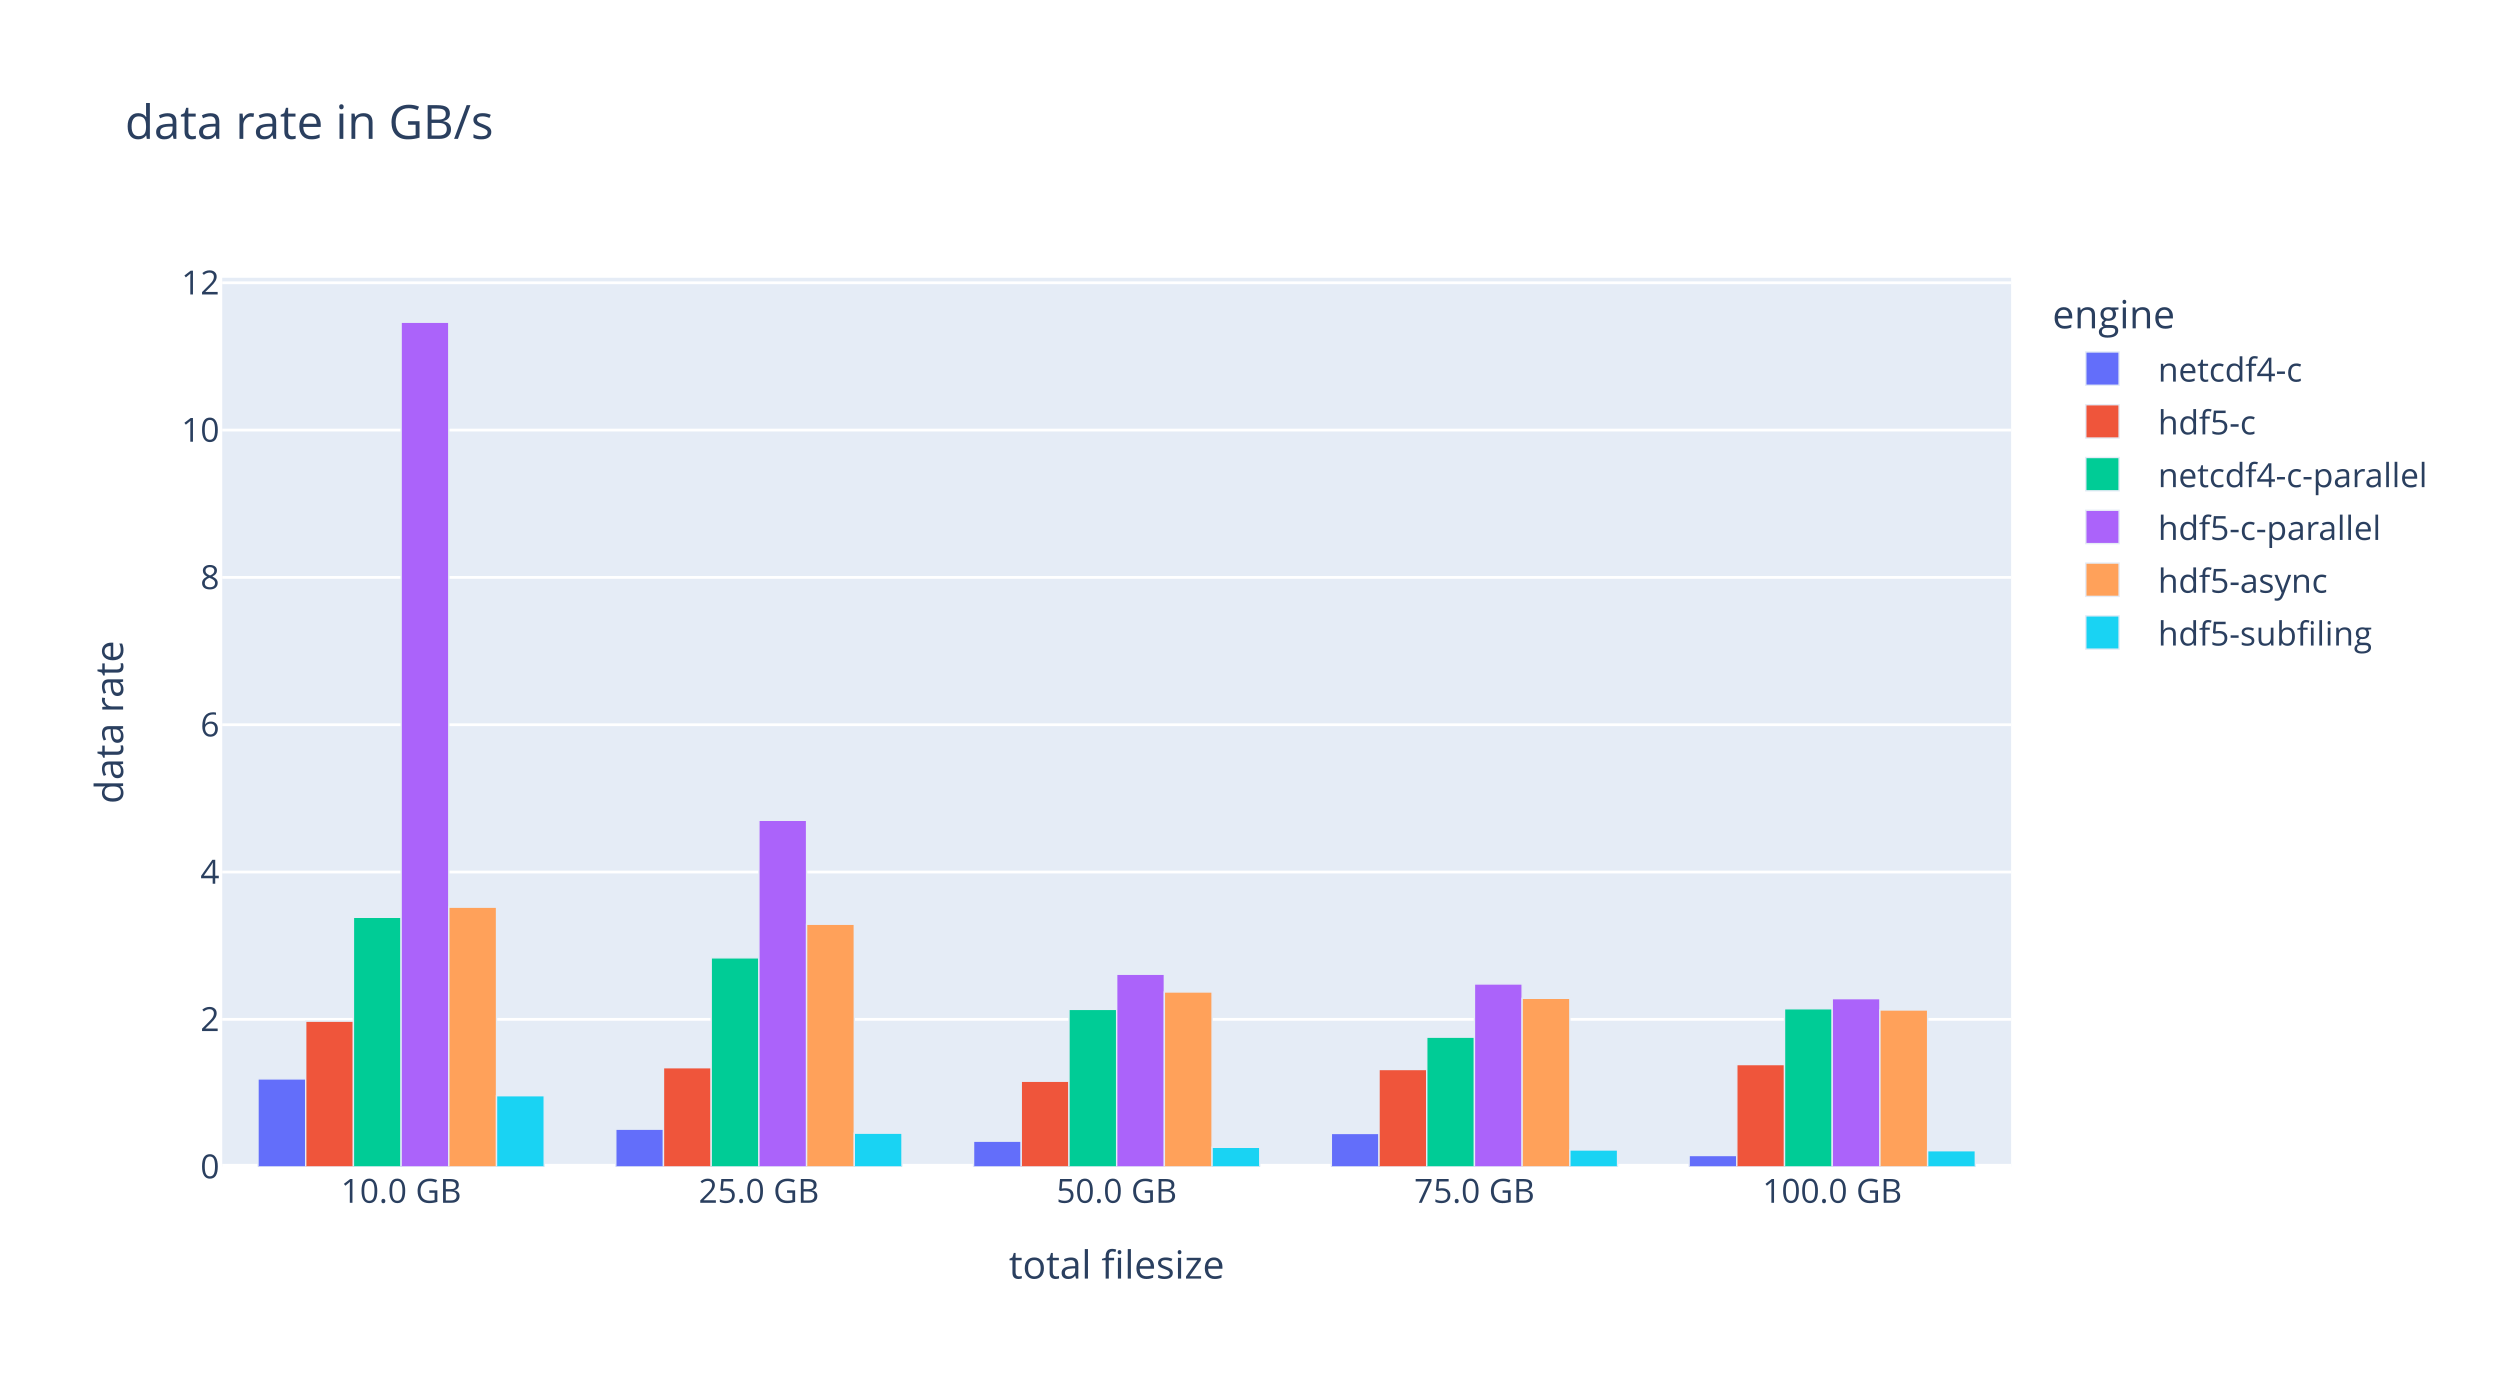
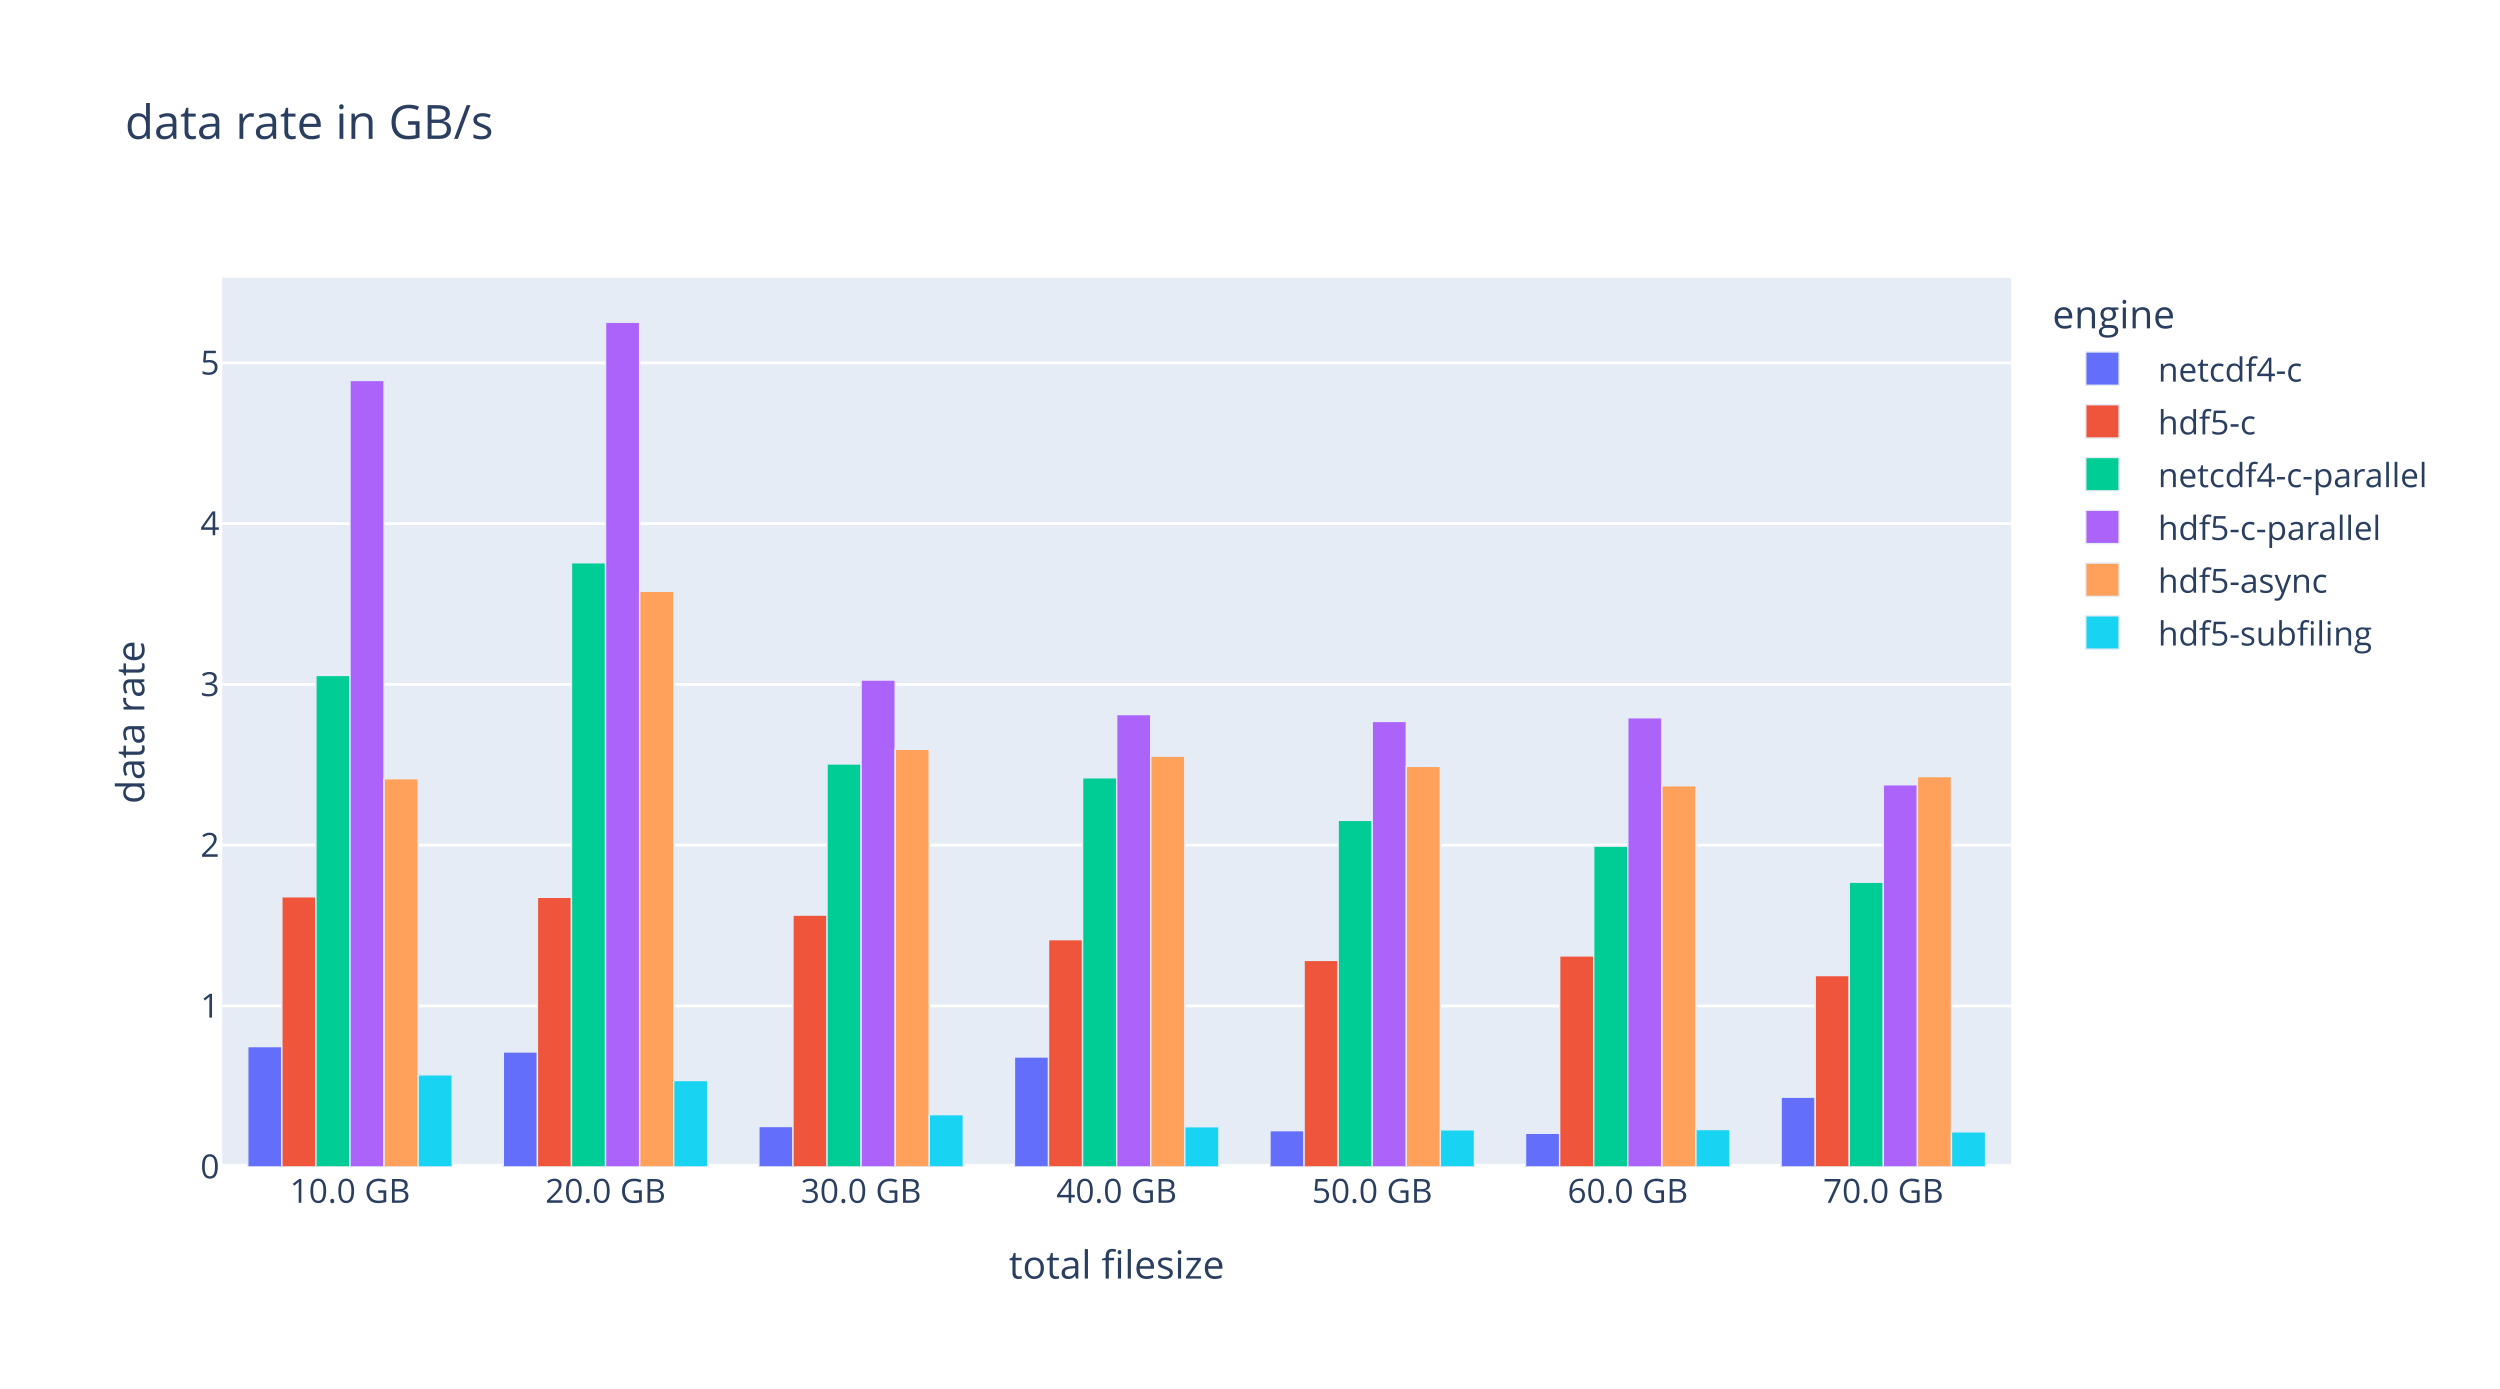
<svg xmlns="http://www.w3.org/2000/svg" class="main-svg" width="900" height="500" style="" viewBox="0 0 900 500">
  <rect x="0" y="0" width="900" height="500" style="fill: rgb(255, 255, 255); fill-opacity: 1;" />
-   <defs id="defs-8c7088">
+   <defs id="defs-6c90cf">
    <g class="clips">
-       <clipPath id="clip8c7088xyplot" class="plotclip">
+       <clipPath id="clip6c90cfxyplot" class="plotclip">
        <rect width="644" height="320" />
      </clipPath>
-       <clipPath class="axesclip" id="clip8c7088x">
+       <clipPath class="axesclip" id="clip6c90cfx">
        <rect x="80" y="0" width="644" height="500" />
      </clipPath>
-       <clipPath class="axesclip" id="clip8c7088y">
+       <clipPath class="axesclip" id="clip6c90cfy">
        <rect x="0" y="100" width="900" height="320" />
      </clipPath>
-       <clipPath class="axesclip" id="clip8c7088xy">
+       <clipPath class="axesclip" id="clip6c90cfxy">
        <rect x="80" y="100" width="644" height="320" />
      </clipPath>
    </g>
    <g class="gradients" />
    <g class="patterns" />
  </defs>
  <g class="bglayer">
    <rect class="bg" x="80" y="100" width="644" height="320" style="fill: rgb(229, 236, 246); fill-opacity: 1; stroke-width: 0;" />
  </g>
  <g class="layer-below">
    <g class="imagelayer" />
    <g class="shapelayer" />
  </g>
  <g class="cartesianlayer">
    <g class="subplot xy">
      <g class="layer-subplot">
        <g class="shapelayer" />
        <g class="imagelayer" />
      </g>
      <g class="minor-gridlayer">
        <g class="x" />
        <g class="y" />
      </g>
      <g class="gridlayer">
        <g class="x" />
        <g class="y">
-           <path class="ygrid crisp" transform="translate(0,366.97)" d="M80,0h644" style="stroke: rgb(255, 255, 255); stroke-opacity: 1; stroke-width: 1px;" />
-           <path class="ygrid crisp" transform="translate(0,313.93)" d="M80,0h644" style="stroke: rgb(255, 255, 255); stroke-opacity: 1; stroke-width: 1px;" />
-           <path class="ygrid crisp" transform="translate(0,260.9)" d="M80,0h644" style="stroke: rgb(255, 255, 255); stroke-opacity: 1; stroke-width: 1px;" />
-           <path class="ygrid crisp" transform="translate(0,207.87)" d="M80,0h644" style="stroke: rgb(255, 255, 255); stroke-opacity: 1; stroke-width: 1px;" />
-           <path class="ygrid crisp" transform="translate(0,154.83)" d="M80,0h644" style="stroke: rgb(255, 255, 255); stroke-opacity: 1; stroke-width: 1px;" />
-           <path class="ygrid crisp" transform="translate(0,101.8)" d="M80,0h644" style="stroke: rgb(255, 255, 255); stroke-opacity: 1; stroke-width: 1px;" />
+           <path class="ygrid crisp" transform="translate(0,362.13)" d="M80,0h644" style="stroke: rgb(255, 255, 255); stroke-opacity: 1; stroke-width: 1px;" />
+           <path class="ygrid crisp" transform="translate(0,304.25)" d="M80,0h644" style="stroke: rgb(255, 255, 255); stroke-opacity: 1; stroke-width: 1px;" />
+           <path class="ygrid crisp" transform="translate(0,246.38)" d="M80,0h644" style="stroke: rgb(255, 255, 255); stroke-opacity: 1; stroke-width: 1px;" />
+           <path class="ygrid crisp" transform="translate(0,188.5)" d="M80,0h644" style="stroke: rgb(255, 255, 255); stroke-opacity: 1; stroke-width: 1px;" />
+           <path class="ygrid crisp" transform="translate(0,130.63)" d="M80,0h644" style="stroke: rgb(255, 255, 255); stroke-opacity: 1; stroke-width: 1px;" />
        </g>
      </g>
      <g class="zerolinelayer">
        <path class="yzl zl crisp" transform="translate(0,420)" d="M80,0h644" style="stroke: rgb(255, 255, 255); stroke-opacity: 1; stroke-width: 2px;" />
      </g>
      <g class="layer-between">
        <g class="shapelayer" />
        <g class="imagelayer" />
      </g>
      <path class="xlines-below" />
      <path class="ylines-below" />
      <g class="overlines-below" />
      <g class="xaxislayer-below" />
      <g class="yaxislayer-below" />
      <g class="overaxes-below" />
      <g class="overplot">
-         <g class="xy" transform="translate(80,100)" clip-path="url(#clip8c7088xyplot)">
+         <g class="xy" transform="translate(80,100)" clip-path="url(#clip6c90cfxyplot)">
          <g class="barlayer mlayer">
            <g class="trace bars" style="opacity: 1;">
              <g class="points">
                <g class="point">
-                   <path d="M12.88,320V288.41H30.05V320Z" style="vector-effect: none; opacity: 1; stroke-width: 0.5px; fill: rgb(99, 110, 250); fill-opacity: 1; stroke: rgb(229, 236, 246); stroke-opacity: 1;" />
-                 </g>
-                 <g class="point">
-                   <path d="M141.68,320V306.5H158.85V320Z" style="vector-effect: none; opacity: 1; stroke-width: 0.5px; fill: rgb(99, 110, 250); fill-opacity: 1; stroke: rgb(229, 236, 246); stroke-opacity: 1;" />
-                 </g>
-                 <g class="point">
-                   <path d="M270.48,320V310.83H287.65V320Z" style="vector-effect: none; opacity: 1; stroke-width: 0.5px; fill: rgb(99, 110, 250); fill-opacity: 1; stroke: rgb(229, 236, 246); stroke-opacity: 1;" />
-                 </g>
-                 <g class="point">
-                   <path d="M399.28,320V308.03H416.45V320Z" style="vector-effect: none; opacity: 1; stroke-width: 0.5px; fill: rgb(99, 110, 250); fill-opacity: 1; stroke: rgb(229, 236, 246); stroke-opacity: 1;" />
-                 </g>
-                 <g class="point">
-                   <path d="M528.08,320V315.97H545.25V320Z" style="vector-effect: none; opacity: 1; stroke-width: 0.5px; fill: rgb(99, 110, 250); fill-opacity: 1; stroke: rgb(229, 236, 246); stroke-opacity: 1;" />
-                 </g>
-               </g>
-             </g>
-             <g class="trace bars" style="opacity: 1;">
-               <g class="points">
-                 <g class="point">
-                   <path d="M30.05,320V267.62H47.23V320Z" style="vector-effect: none; opacity: 1; stroke-width: 0.5px; fill: rgb(239, 85, 59); fill-opacity: 1; stroke: rgb(229, 236, 246); stroke-opacity: 1;" />
-                 </g>
-                 <g class="point">
-                   <path d="M158.85,320V284.38H176.03V320Z" style="vector-effect: none; opacity: 1; stroke-width: 0.5px; fill: rgb(239, 85, 59); fill-opacity: 1; stroke: rgb(229, 236, 246); stroke-opacity: 1;" />
-                 </g>
-                 <g class="point">
-                   <path d="M287.65,320V289.24H304.83V320Z" style="vector-effect: none; opacity: 1; stroke-width: 0.5px; fill: rgb(239, 85, 59); fill-opacity: 1; stroke: rgb(229, 236, 246); stroke-opacity: 1;" />
-                 </g>
-                 <g class="point">
-                   <path d="M416.45,320V285.01H433.63V320Z" style="vector-effect: none; opacity: 1; stroke-width: 0.5px; fill: rgb(239, 85, 59); fill-opacity: 1; stroke: rgb(229, 236, 246); stroke-opacity: 1;" />
-                 </g>
-                 <g class="point">
-                   <path d="M545.25,320V283.25H562.43V320Z" style="vector-effect: none; opacity: 1; stroke-width: 0.5px; fill: rgb(239, 85, 59); fill-opacity: 1; stroke: rgb(229, 236, 246); stroke-opacity: 1;" />
-                 </g>
-               </g>
-             </g>
-             <g class="trace bars" style="opacity: 1;">
-               <g class="points">
-                 <g class="point">
-                   <path d="M47.23,320V230.22H64.4V320Z" style="vector-effect: none; opacity: 1; stroke-width: 0.5px; fill: rgb(0, 204, 150); fill-opacity: 1; stroke: rgb(229, 236, 246); stroke-opacity: 1;" />
-                 </g>
-                 <g class="point">
-                   <path d="M176.03,320V244.81H193.2V320Z" style="vector-effect: none; opacity: 1; stroke-width: 0.5px; fill: rgb(0, 204, 150); fill-opacity: 1; stroke: rgb(229, 236, 246); stroke-opacity: 1;" />
-                 </g>
-                 <g class="point">
-                   <path d="M304.83,320V263.37H322V320Z" style="vector-effect: none; opacity: 1; stroke-width: 0.5px; fill: rgb(0, 204, 150); fill-opacity: 1; stroke: rgb(229, 236, 246); stroke-opacity: 1;" />
-                 </g>
-                 <g class="point">
-                   <path d="M433.63,320V273.37H450.8V320Z" style="vector-effect: none; opacity: 1; stroke-width: 0.5px; fill: rgb(0, 204, 150); fill-opacity: 1; stroke: rgb(229, 236, 246); stroke-opacity: 1;" />
-                 </g>
-                 <g class="point">
-                   <path d="M562.43,320V263.16H579.6V320Z" style="vector-effect: none; opacity: 1; stroke-width: 0.5px; fill: rgb(0, 204, 150); fill-opacity: 1; stroke: rgb(229, 236, 246); stroke-opacity: 1;" />
-                 </g>
-               </g>
-             </g>
-             <g class="trace bars" style="opacity: 1;">
-               <g class="points">
-                 <g class="point">
-                   <path d="M64.4,320V16H81.57V320Z" style="vector-effect: none; opacity: 1; stroke-width: 0.5px; fill: rgb(171, 99, 250); fill-opacity: 1; stroke: rgb(229, 236, 246); stroke-opacity: 1;" />
-                 </g>
-                 <g class="point">
-                   <path d="M193.2,320V195.3H210.37V320Z" style="vector-effect: none; opacity: 1; stroke-width: 0.5px; fill: rgb(171, 99, 250); fill-opacity: 1; stroke: rgb(229, 236, 246); stroke-opacity: 1;" />
-                 </g>
-                 <g class="point">
-                   <path d="M322,320V250.73H339.17V320Z" style="vector-effect: none; opacity: 1; stroke-width: 0.5px; fill: rgb(171, 99, 250); fill-opacity: 1; stroke: rgb(229, 236, 246); stroke-opacity: 1;" />
-                 </g>
-                 <g class="point">
-                   <path d="M450.8,320V254.22H467.97V320Z" style="vector-effect: none; opacity: 1; stroke-width: 0.5px; fill: rgb(171, 99, 250); fill-opacity: 1; stroke: rgb(229, 236, 246); stroke-opacity: 1;" />
-                 </g>
-                 <g class="point">
-                   <path d="M579.6,320V259.5H596.77V320Z" style="vector-effect: none; opacity: 1; stroke-width: 0.5px; fill: rgb(171, 99, 250); fill-opacity: 1; stroke: rgb(229, 236, 246); stroke-opacity: 1;" />
-                 </g>
-               </g>
-             </g>
-             <g class="trace bars" style="opacity: 1;">
-               <g class="points">
-                 <g class="point">
-                   <path d="M81.57,320V226.57H98.75V320Z" style="vector-effect: none; opacity: 1; stroke-width: 0.5px; fill: rgb(255, 161, 90); fill-opacity: 1; stroke: rgb(229, 236, 246); stroke-opacity: 1;" />
-                 </g>
-                 <g class="point">
-                   <path d="M210.37,320V232.72H227.55V320Z" style="vector-effect: none; opacity: 1; stroke-width: 0.5px; fill: rgb(255, 161, 90); fill-opacity: 1; stroke: rgb(229, 236, 246); stroke-opacity: 1;" />
-                 </g>
-                 <g class="point">
-                   <path d="M339.17,320V257.1H356.35V320Z" style="vector-effect: none; opacity: 1; stroke-width: 0.5px; fill: rgb(255, 161, 90); fill-opacity: 1; stroke: rgb(229, 236, 246); stroke-opacity: 1;" />
-                 </g>
-                 <g class="point">
-                   <path d="M467.97,320V259.4H485.15V320Z" style="vector-effect: none; opacity: 1; stroke-width: 0.5px; fill: rgb(255, 161, 90); fill-opacity: 1; stroke: rgb(229, 236, 246); stroke-opacity: 1;" />
-                 </g>
-                 <g class="point">
-                   <path d="M596.77,320V263.59H613.95V320Z" style="vector-effect: none; opacity: 1; stroke-width: 0.5px; fill: rgb(255, 161, 90); fill-opacity: 1; stroke: rgb(229, 236, 246); stroke-opacity: 1;" />
-                 </g>
-               </g>
-             </g>
-             <g class="trace bars" style="opacity: 1;">
-               <g class="points">
-                 <g class="point">
-                   <path d="M98.75,320V294.45H115.92V320Z" style="vector-effect: none; opacity: 1; stroke-width: 0.5px; fill: rgb(25, 211, 243); fill-opacity: 1; stroke: rgb(229, 236, 246); stroke-opacity: 1;" />
-                 </g>
-                 <g class="point">
-                   <path d="M227.55,320V307.95H244.72V320Z" style="vector-effect: none; opacity: 1; stroke-width: 0.5px; fill: rgb(25, 211, 243); fill-opacity: 1; stroke: rgb(229, 236, 246); stroke-opacity: 1;" />
-                 </g>
-                 <g class="point">
-                   <path d="M356.35,320V313.03H373.52V320Z" style="vector-effect: none; opacity: 1; stroke-width: 0.5px; fill: rgb(25, 211, 243); fill-opacity: 1; stroke: rgb(229, 236, 246); stroke-opacity: 1;" />
-                 </g>
-                 <g class="point">
-                   <path d="M485.15,320V313.99H502.32V320Z" style="vector-effect: none; opacity: 1; stroke-width: 0.5px; fill: rgb(25, 211, 243); fill-opacity: 1; stroke: rgb(229, 236, 246); stroke-opacity: 1;" />
-                 </g>
-                 <g class="point">
-                   <path d="M613.95,320V314.26H631.12V320Z" style="vector-effect: none; opacity: 1; stroke-width: 0.5px; fill: rgb(25, 211, 243); fill-opacity: 1; stroke: rgb(229, 236, 246); stroke-opacity: 1;" />
+                   <path d="M9.2,320V276.77H21.47V320Z" style="vector-effect: none; opacity: 1; stroke-width: 0.5px; fill: rgb(99, 110, 250); fill-opacity: 1; stroke: rgb(229, 236, 246); stroke-opacity: 1;" />
+                 </g>
+                 <g class="point">
+                   <path d="M101.2,320V278.71H113.47V320Z" style="vector-effect: none; opacity: 1; stroke-width: 0.5px; fill: rgb(99, 110, 250); fill-opacity: 1; stroke: rgb(229, 236, 246); stroke-opacity: 1;" />
+                 </g>
+                 <g class="point">
+                   <path d="M193.2,320V305.55H205.47V320Z" style="vector-effect: none; opacity: 1; stroke-width: 0.5px; fill: rgb(99, 110, 250); fill-opacity: 1; stroke: rgb(229, 236, 246); stroke-opacity: 1;" />
+                 </g>
+                 <g class="point">
+                   <path d="M285.2,320V280.52H297.47V320Z" style="vector-effect: none; opacity: 1; stroke-width: 0.5px; fill: rgb(99, 110, 250); fill-opacity: 1; stroke: rgb(229, 236, 246); stroke-opacity: 1;" />
+                 </g>
+                 <g class="point">
+                   <path d="M377.2,320V307.03H389.47V320Z" style="vector-effect: none; opacity: 1; stroke-width: 0.5px; fill: rgb(99, 110, 250); fill-opacity: 1; stroke: rgb(229, 236, 246); stroke-opacity: 1;" />
+                 </g>
+                 <g class="point">
+                   <path d="M469.2,320V308H481.47V320Z" style="vector-effect: none; opacity: 1; stroke-width: 0.5px; fill: rgb(99, 110, 250); fill-opacity: 1; stroke: rgb(229, 236, 246); stroke-opacity: 1;" />
+                 </g>
+                 <g class="point">
+                   <path d="M561.2,320V294.99H573.47V320Z" style="vector-effect: none; opacity: 1; stroke-width: 0.5px; fill: rgb(99, 110, 250); fill-opacity: 1; stroke: rgb(229, 236, 246); stroke-opacity: 1;" />
+                 </g>
+               </g>
+             </g>
+             <g class="trace bars" style="opacity: 1;">
+               <g class="points">
+                 <g class="point">
+                   <path d="M21.47,320V222.83H33.73V320Z" style="vector-effect: none; opacity: 1; stroke-width: 0.5px; fill: rgb(239, 85, 59); fill-opacity: 1; stroke: rgb(229, 236, 246); stroke-opacity: 1;" />
+                 </g>
+                 <g class="point">
+                   <path d="M113.47,320V223.04H125.73V320Z" style="vector-effect: none; opacity: 1; stroke-width: 0.5px; fill: rgb(239, 85, 59); fill-opacity: 1; stroke: rgb(229, 236, 246); stroke-opacity: 1;" />
+                 </g>
+                 <g class="point">
+                   <path d="M205.47,320V229.44H217.73V320Z" style="vector-effect: none; opacity: 1; stroke-width: 0.5px; fill: rgb(239, 85, 59); fill-opacity: 1; stroke: rgb(229, 236, 246); stroke-opacity: 1;" />
+                 </g>
+                 <g class="point">
+                   <path d="M297.47,320V238.26H309.73V320Z" style="vector-effect: none; opacity: 1; stroke-width: 0.5px; fill: rgb(239, 85, 59); fill-opacity: 1; stroke: rgb(229, 236, 246); stroke-opacity: 1;" />
+                 </g>
+                 <g class="point">
+                   <path d="M389.47,320V245.73H401.73V320Z" style="vector-effect: none; opacity: 1; stroke-width: 0.5px; fill: rgb(239, 85, 59); fill-opacity: 1; stroke: rgb(229, 236, 246); stroke-opacity: 1;" />
+                 </g>
+                 <g class="point">
+                   <path d="M481.47,320V244.12H493.73V320Z" style="vector-effect: none; opacity: 1; stroke-width: 0.5px; fill: rgb(239, 85, 59); fill-opacity: 1; stroke: rgb(229, 236, 246); stroke-opacity: 1;" />
+                 </g>
+                 <g class="point">
+                   <path d="M573.47,320V251.2H585.73V320Z" style="vector-effect: none; opacity: 1; stroke-width: 0.5px; fill: rgb(239, 85, 59); fill-opacity: 1; stroke: rgb(229, 236, 246); stroke-opacity: 1;" />
+                 </g>
+               </g>
+             </g>
+             <g class="trace bars" style="opacity: 1;">
+               <g class="points">
+                 <g class="point">
+                   <path d="M33.73,320V143.15H46V320Z" style="vector-effect: none; opacity: 1; stroke-width: 0.5px; fill: rgb(0, 204, 150); fill-opacity: 1; stroke: rgb(229, 236, 246); stroke-opacity: 1;" />
+                 </g>
+                 <g class="point">
+                   <path d="M125.73,320V102.6H138V320Z" style="vector-effect: none; opacity: 1; stroke-width: 0.5px; fill: rgb(0, 204, 150); fill-opacity: 1; stroke: rgb(229, 236, 246); stroke-opacity: 1;" />
+                 </g>
+                 <g class="point">
+                   <path d="M217.73,320V175.04H230V320Z" style="vector-effect: none; opacity: 1; stroke-width: 0.5px; fill: rgb(0, 204, 150); fill-opacity: 1; stroke: rgb(229, 236, 246); stroke-opacity: 1;" />
+                 </g>
+                 <g class="point">
+                   <path d="M309.73,320V180H322V320Z" style="vector-effect: none; opacity: 1; stroke-width: 0.5px; fill: rgb(0, 204, 150); fill-opacity: 1; stroke: rgb(229, 236, 246); stroke-opacity: 1;" />
+                 </g>
+                 <g class="point">
+                   <path d="M401.73,320V195.34H414V320Z" style="vector-effect: none; opacity: 1; stroke-width: 0.5px; fill: rgb(0, 204, 150); fill-opacity: 1; stroke: rgb(229, 236, 246); stroke-opacity: 1;" />
+                 </g>
+                 <g class="point">
+                   <path d="M493.73,320V204.62H506V320Z" style="vector-effect: none; opacity: 1; stroke-width: 0.5px; fill: rgb(0, 204, 150); fill-opacity: 1; stroke: rgb(229, 236, 246); stroke-opacity: 1;" />
+                 </g>
+                 <g class="point">
+                   <path d="M585.73,320V217.61H598V320Z" style="vector-effect: none; opacity: 1; stroke-width: 0.5px; fill: rgb(0, 204, 150); fill-opacity: 1; stroke: rgb(229, 236, 246); stroke-opacity: 1;" />
+                 </g>
+               </g>
+             </g>
+             <g class="trace bars" style="opacity: 1;">
+               <g class="points">
+                 <g class="point">
+                   <path d="M46,320V36.95H58.27V320Z" style="vector-effect: none; opacity: 1; stroke-width: 0.5px; fill: rgb(171, 99, 250); fill-opacity: 1; stroke: rgb(229, 236, 246); stroke-opacity: 1;" />
+                 </g>
+                 <g class="point">
+                   <path d="M138,320V16H150.27V320Z" style="vector-effect: none; opacity: 1; stroke-width: 0.5px; fill: rgb(171, 99, 250); fill-opacity: 1; stroke: rgb(229, 236, 246); stroke-opacity: 1;" />
+                 </g>
+                 <g class="point">
+                   <path d="M230,320V144.82H242.27V320Z" style="vector-effect: none; opacity: 1; stroke-width: 0.5px; fill: rgb(171, 99, 250); fill-opacity: 1; stroke: rgb(229, 236, 246); stroke-opacity: 1;" />
+                 </g>
+                 <g class="point">
+                   <path d="M322,320V157.24H334.27V320Z" style="vector-effect: none; opacity: 1; stroke-width: 0.5px; fill: rgb(171, 99, 250); fill-opacity: 1; stroke: rgb(229, 236, 246); stroke-opacity: 1;" />
+                 </g>
+                 <g class="point">
+                   <path d="M414,320V159.71H426.27V320Z" style="vector-effect: none; opacity: 1; stroke-width: 0.5px; fill: rgb(171, 99, 250); fill-opacity: 1; stroke: rgb(229, 236, 246); stroke-opacity: 1;" />
+                 </g>
+                 <g class="point">
+                   <path d="M506,320V158.4H518.27V320Z" style="vector-effect: none; opacity: 1; stroke-width: 0.5px; fill: rgb(171, 99, 250); fill-opacity: 1; stroke: rgb(229, 236, 246); stroke-opacity: 1;" />
+                 </g>
+                 <g class="point">
+                   <path d="M598,320V182.52H610.27V320Z" style="vector-effect: none; opacity: 1; stroke-width: 0.5px; fill: rgb(171, 99, 250); fill-opacity: 1; stroke: rgb(229, 236, 246); stroke-opacity: 1;" />
+                 </g>
+               </g>
+             </g>
+             <g class="trace bars" style="opacity: 1;">
+               <g class="points">
+                 <g class="point">
+                   <path d="M58.27,320V180.34H70.53V320Z" style="vector-effect: none; opacity: 1; stroke-width: 0.5px; fill: rgb(255, 161, 90); fill-opacity: 1; stroke: rgb(229, 236, 246); stroke-opacity: 1;" />
+                 </g>
+                 <g class="point">
+                   <path d="M150.27,320V112.86H162.53V320Z" style="vector-effect: none; opacity: 1; stroke-width: 0.5px; fill: rgb(255, 161, 90); fill-opacity: 1; stroke: rgb(229, 236, 246); stroke-opacity: 1;" />
+                 </g>
+                 <g class="point">
+                   <path d="M242.27,320V169.76H254.53V320Z" style="vector-effect: none; opacity: 1; stroke-width: 0.5px; fill: rgb(255, 161, 90); fill-opacity: 1; stroke: rgb(229, 236, 246); stroke-opacity: 1;" />
+                 </g>
+                 <g class="point">
+                   <path d="M334.27,320V172.23H346.53V320Z" style="vector-effect: none; opacity: 1; stroke-width: 0.5px; fill: rgb(255, 161, 90); fill-opacity: 1; stroke: rgb(229, 236, 246); stroke-opacity: 1;" />
+                 </g>
+                 <g class="point">
+                   <path d="M426.27,320V175.89H438.53V320Z" style="vector-effect: none; opacity: 1; stroke-width: 0.5px; fill: rgb(255, 161, 90); fill-opacity: 1; stroke: rgb(229, 236, 246); stroke-opacity: 1;" />
+                 </g>
+                 <g class="point">
+                   <path d="M518.27,320V182.88H530.53V320Z" style="vector-effect: none; opacity: 1; stroke-width: 0.5px; fill: rgb(255, 161, 90); fill-opacity: 1; stroke: rgb(229, 236, 246); stroke-opacity: 1;" />
+                 </g>
+                 <g class="point">
+                   <path d="M610.27,320V179.56H622.53V320Z" style="vector-effect: none; opacity: 1; stroke-width: 0.5px; fill: rgb(255, 161, 90); fill-opacity: 1; stroke: rgb(229, 236, 246); stroke-opacity: 1;" />
+                 </g>
+               </g>
+             </g>
+             <g class="trace bars" style="opacity: 1;">
+               <g class="points">
+                 <g class="point">
+                   <path d="M70.53,320V286.94H82.8V320Z" style="vector-effect: none; opacity: 1; stroke-width: 0.5px; fill: rgb(25, 211, 243); fill-opacity: 1; stroke: rgb(229, 236, 246); stroke-opacity: 1;" />
+                 </g>
+                 <g class="point">
+                   <path d="M162.53,320V288.99H174.8V320Z" style="vector-effect: none; opacity: 1; stroke-width: 0.5px; fill: rgb(25, 211, 243); fill-opacity: 1; stroke: rgb(229, 236, 246); stroke-opacity: 1;" />
+                 </g>
+                 <g class="point">
+                   <path d="M254.53,320V301.26H266.8V320Z" style="vector-effect: none; opacity: 1; stroke-width: 0.5px; fill: rgb(25, 211, 243); fill-opacity: 1; stroke: rgb(229, 236, 246); stroke-opacity: 1;" />
+                 </g>
+                 <g class="point">
+                   <path d="M346.53,320V305.62H358.8V320Z" style="vector-effect: none; opacity: 1; stroke-width: 0.5px; fill: rgb(25, 211, 243); fill-opacity: 1; stroke: rgb(229, 236, 246); stroke-opacity: 1;" />
+                 </g>
+                 <g class="point">
+                   <path d="M438.53,320V306.75H450.8V320Z" style="vector-effect: none; opacity: 1; stroke-width: 0.5px; fill: rgb(25, 211, 243); fill-opacity: 1; stroke: rgb(229, 236, 246); stroke-opacity: 1;" />
+                 </g>
+                 <g class="point">
+                   <path d="M530.53,320V306.62H542.8V320Z" style="vector-effect: none; opacity: 1; stroke-width: 0.5px; fill: rgb(25, 211, 243); fill-opacity: 1; stroke: rgb(229, 236, 246); stroke-opacity: 1;" />
+                 </g>
+                 <g class="point">
+                   <path d="M622.53,320V307.47H634.8V320Z" style="vector-effect: none; opacity: 1; stroke-width: 0.5px; fill: rgb(25, 211, 243); fill-opacity: 1; stroke: rgb(229, 236, 246); stroke-opacity: 1;" />
                </g>
              </g>
            </g>
          </g>
        </g>
      </g>
      <path class="xlines-above crisp" d="M0,0" style="fill: none;" />
      <path class="ylines-above crisp" d="M0,0" style="fill: none;" />
      <g class="overlines-above" />
      <g class="xaxislayer-above">
        <g class="xtick">
-           <text text-anchor="middle" x="0" y="433" transform="translate(144.4,0)" style="font-family: 'Open Sans', verdana, arial, sans-serif; font-size: 12px; fill: rgb(42, 63, 95); fill-opacity: 1; white-space: pre; opacity: 1;">10.0 GB</text>
-         </g>
-         <g class="xtick">
-           <text text-anchor="middle" x="0" y="433" transform="translate(273.2,0)" style="font-family: 'Open Sans', verdana, arial, sans-serif; font-size: 12px; fill: rgb(42, 63, 95); fill-opacity: 1; white-space: pre; opacity: 1;">25.0 GB</text>
-         </g>
-         <g class="xtick">
-           <text text-anchor="middle" x="0" y="433" transform="translate(402,0)" style="font-family: 'Open Sans', verdana, arial, sans-serif; font-size: 12px; fill: rgb(42, 63, 95); fill-opacity: 1; white-space: pre; opacity: 1;">50.0 GB</text>
-         </g>
-         <g class="xtick">
-           <text text-anchor="middle" x="0" y="433" transform="translate(530.8,0)" style="font-family: 'Open Sans', verdana, arial, sans-serif; font-size: 12px; fill: rgb(42, 63, 95); fill-opacity: 1; white-space: pre; opacity: 1;">75.0 GB</text>
-         </g>
-         <g class="xtick">
-           <text text-anchor="middle" x="0" y="433" transform="translate(659.6,0)" style="font-family: 'Open Sans', verdana, arial, sans-serif; font-size: 12px; fill: rgb(42, 63, 95); fill-opacity: 1; white-space: pre; opacity: 1;">100.0 GB</text>
+           <text text-anchor="middle" x="0" y="433" transform="translate(126,0)" style="font-family: 'Open Sans', verdana, arial, sans-serif; font-size: 12px; fill: rgb(42, 63, 95); fill-opacity: 1; white-space: pre; opacity: 1;">10.0 GB</text>
+         </g>
+         <g class="xtick">
+           <text text-anchor="middle" x="0" y="433" transform="translate(218,0)" style="font-family: 'Open Sans', verdana, arial, sans-serif; font-size: 12px; fill: rgb(42, 63, 95); fill-opacity: 1; white-space: pre; opacity: 1;">20.0 GB</text>
+         </g>
+         <g class="xtick">
+           <text text-anchor="middle" x="0" y="433" transform="translate(310,0)" style="font-family: 'Open Sans', verdana, arial, sans-serif; font-size: 12px; fill: rgb(42, 63, 95); fill-opacity: 1; white-space: pre; opacity: 1;">30.0 GB</text>
+         </g>
+         <g class="xtick">
+           <text text-anchor="middle" x="0" y="433" transform="translate(402,0)" style="font-family: 'Open Sans', verdana, arial, sans-serif; font-size: 12px; fill: rgb(42, 63, 95); fill-opacity: 1; white-space: pre; opacity: 1;">40.0 GB</text>
+         </g>
+         <g class="xtick">
+           <text text-anchor="middle" x="0" y="433" transform="translate(494,0)" style="font-family: 'Open Sans', verdana, arial, sans-serif; font-size: 12px; fill: rgb(42, 63, 95); fill-opacity: 1; white-space: pre; opacity: 1;">50.0 GB</text>
+         </g>
+         <g class="xtick">
+           <text text-anchor="middle" x="0" y="433" transform="translate(586,0)" style="font-family: 'Open Sans', verdana, arial, sans-serif; font-size: 12px; fill: rgb(42, 63, 95); fill-opacity: 1; white-space: pre; opacity: 1;">60.0 GB</text>
+         </g>
+         <g class="xtick">
+           <text text-anchor="middle" x="0" y="433" transform="translate(678,0)" style="font-family: 'Open Sans', verdana, arial, sans-serif; font-size: 12px; fill: rgb(42, 63, 95); fill-opacity: 1; white-space: pre; opacity: 1;">70.0 GB</text>
        </g>
      </g>
      <g class="yaxislayer-above">
        <g class="ytick">
          <text text-anchor="end" x="79" y="4.2" transform="translate(0,420)" style="font-family: 'Open Sans', verdana, arial, sans-serif; font-size: 12px; fill: rgb(42, 63, 95); fill-opacity: 1; white-space: pre; opacity: 1;">0</text>
        </g>
        <g class="ytick">
-           <text text-anchor="end" x="79" y="4.2" style="font-family: 'Open Sans', verdana, arial, sans-serif; font-size: 12px; fill: rgb(42, 63, 95); fill-opacity: 1; white-space: pre; opacity: 1;" transform="translate(0,366.97)">2</text>
-         </g>
-         <g class="ytick">
-           <text text-anchor="end" x="79" y="4.2" style="font-family: 'Open Sans', verdana, arial, sans-serif; font-size: 12px; fill: rgb(42, 63, 95); fill-opacity: 1; white-space: pre; opacity: 1;" transform="translate(0,313.93)">4</text>
-         </g>
-         <g class="ytick">
-           <text text-anchor="end" x="79" y="4.2" style="font-family: 'Open Sans', verdana, arial, sans-serif; font-size: 12px; fill: rgb(42, 63, 95); fill-opacity: 1; white-space: pre; opacity: 1;" transform="translate(0,260.9)">6</text>
-         </g>
-         <g class="ytick">
-           <text text-anchor="end" x="79" y="4.2" style="font-family: 'Open Sans', verdana, arial, sans-serif; font-size: 12px; fill: rgb(42, 63, 95); fill-opacity: 1; white-space: pre; opacity: 1;" transform="translate(0,207.87)">8</text>
-         </g>
-         <g class="ytick">
-           <text text-anchor="end" x="79" y="4.2" style="font-family: 'Open Sans', verdana, arial, sans-serif; font-size: 12px; fill: rgb(42, 63, 95); fill-opacity: 1; white-space: pre; opacity: 1;" transform="translate(0,154.83)">10</text>
-         </g>
-         <g class="ytick">
-           <text text-anchor="end" x="79" y="4.2" style="font-family: 'Open Sans', verdana, arial, sans-serif; font-size: 12px; fill: rgb(42, 63, 95); fill-opacity: 1; white-space: pre; opacity: 1;" transform="translate(0,101.8)">12</text>
+           <text text-anchor="end" x="79" y="4.2" style="font-family: 'Open Sans', verdana, arial, sans-serif; font-size: 12px; fill: rgb(42, 63, 95); fill-opacity: 1; white-space: pre; opacity: 1;" transform="translate(0,362.13)">1</text>
+         </g>
+         <g class="ytick">
+           <text text-anchor="end" x="79" y="4.2" style="font-family: 'Open Sans', verdana, arial, sans-serif; font-size: 12px; fill: rgb(42, 63, 95); fill-opacity: 1; white-space: pre; opacity: 1;" transform="translate(0,304.25)">2</text>
+         </g>
+         <g class="ytick">
+           <text text-anchor="end" x="79" y="4.2" style="font-family: 'Open Sans', verdana, arial, sans-serif; font-size: 12px; fill: rgb(42, 63, 95); fill-opacity: 1; white-space: pre; opacity: 1;" transform="translate(0,246.38)">3</text>
+         </g>
+         <g class="ytick">
+           <text text-anchor="end" x="79" y="4.2" style="font-family: 'Open Sans', verdana, arial, sans-serif; font-size: 12px; fill: rgb(42, 63, 95); fill-opacity: 1; white-space: pre; opacity: 1;" transform="translate(0,188.5)">4</text>
+         </g>
+         <g class="ytick">
+           <text text-anchor="end" x="79" y="4.2" style="font-family: 'Open Sans', verdana, arial, sans-serif; font-size: 12px; fill: rgb(42, 63, 95); fill-opacity: 1; white-space: pre; opacity: 1;" transform="translate(0,130.63)">5</text>
        </g>
      </g>
      <g class="overaxes-above" />
    </g>
  </g>
  <g class="polarlayer" />
  <g class="smithlayer" />
  <g class="ternarylayer" />
  <g class="geolayer" />
  <g class="funnelarealayer" />
  <g class="pielayer" />
  <g class="iciclelayer" />
  <g class="treemaplayer" />
  <g class="sunburstlayer" />
  <g class="glimages" />
-   <defs id="topdefs-8c7088">
+   <defs id="topdefs-6c90cf">
    <g class="clips" />
-     <clipPath id="legend8c7088">
+     <clipPath id="legend6c90cf">
      <rect width="151" height="143" x="0" y="0" />
    </clipPath>
  </defs>
  <g class="layer-above">
    <g class="imagelayer" />
    <g class="shapelayer" />
  </g>
  <g class="infolayer">
    <g class="legend" pointer-events="all" transform="translate(736.88,100)">
      <rect class="bg" shape-rendering="crispEdges" width="151" height="143" x="0" y="0" style="stroke: rgb(68, 68, 68); stroke-opacity: 1; fill: rgb(255, 255, 255); fill-opacity: 1; stroke-width: 0px;" />
-       <g class="scrollbox" transform="" clip-path="url(#legend8c7088)">
+       <g class="scrollbox" transform="" clip-path="url(#legend6c90cf)">
        <text class="legendtitletext" text-anchor="start" x="2" y="18.2" style="font-family: 'Open Sans', verdana, arial, sans-serif; font-size: 14px; fill: rgb(42, 63, 95); fill-opacity: 1; white-space: pre;">engine</text>
        <g class="groups" transform="">
          <g class="traces" transform="translate(0,32.7)" style="opacity: 1;">
            <text class="legendtext" text-anchor="start" x="40" y="4.68" style="font-family: 'Open Sans', verdana, arial, sans-serif; font-size: 12px; fill: rgb(42, 63, 95); fill-opacity: 1; white-space: pre;">netcdf4-c</text>
            <g class="layers" style="opacity: 1;">
              <g class="legendfill" />
              <g class="legendlines" />
              <g class="legendsymbols">
                <g class="legendpoints">
                  <path class="legendundefined" d="M6,6H-6V-6H6Z" transform="translate(20,0)" style="stroke-width: 0.5px; fill: rgb(99, 110, 250); fill-opacity: 1; stroke: rgb(229, 236, 246); stroke-opacity: 1;" />
                </g>
              </g>
            </g>
            <rect class="legendtoggle" x="0" y="-9.5" width="145.672" height="19" style="fill: rgb(0, 0, 0); fill-opacity: 0;" />
          </g>
        </g>
        <g class="groups" transform="">
          <g class="traces" transform="translate(0,51.7)" style="opacity: 1;">
            <text class="legendtext" text-anchor="start" x="40" y="4.68" style="font-family: 'Open Sans', verdana, arial, sans-serif; font-size: 12px; fill: rgb(42, 63, 95); fill-opacity: 1; white-space: pre;">hdf5-c</text>
            <g class="layers" style="opacity: 1;">
              <g class="legendfill" />
              <g class="legendlines" />
              <g class="legendsymbols">
                <g class="legendpoints">
                  <path class="legendundefined" d="M6,6H-6V-6H6Z" transform="translate(20,0)" style="stroke-width: 0.5px; fill: rgb(239, 85, 59); fill-opacity: 1; stroke: rgb(229, 236, 246); stroke-opacity: 1;" />
                </g>
              </g>
            </g>
            <rect class="legendtoggle" x="0" y="-9.5" width="145.672" height="19" style="fill: rgb(0, 0, 0); fill-opacity: 0;" />
          </g>
        </g>
        <g class="groups" transform="">
          <g class="traces" transform="translate(0,70.7)" style="opacity: 1;">
            <text class="legendtext" text-anchor="start" x="40" y="4.68" style="font-family: 'Open Sans', verdana, arial, sans-serif; font-size: 12px; fill: rgb(42, 63, 95); fill-opacity: 1; white-space: pre;">netcdf4-c-parallel</text>
            <g class="layers" style="opacity: 1;">
              <g class="legendfill" />
              <g class="legendlines" />
              <g class="legendsymbols">
                <g class="legendpoints">
                  <path class="legendundefined" d="M6,6H-6V-6H6Z" transform="translate(20,0)" style="stroke-width: 0.5px; fill: rgb(0, 204, 150); fill-opacity: 1; stroke: rgb(229, 236, 246); stroke-opacity: 1;" />
                </g>
              </g>
            </g>
            <rect class="legendtoggle" x="0" y="-9.5" width="145.672" height="19" style="fill: rgb(0, 0, 0); fill-opacity: 0;" />
          </g>
        </g>
        <g class="groups" transform="">
          <g class="traces" transform="translate(0,89.7)" style="opacity: 1;">
            <text class="legendtext" text-anchor="start" x="40" y="4.68" style="font-family: 'Open Sans', verdana, arial, sans-serif; font-size: 12px; fill: rgb(42, 63, 95); fill-opacity: 1; white-space: pre;">hdf5-c-parallel</text>
            <g class="layers" style="opacity: 1;">
              <g class="legendfill" />
              <g class="legendlines" />
              <g class="legendsymbols">
                <g class="legendpoints">
                  <path class="legendundefined" d="M6,6H-6V-6H6Z" transform="translate(20,0)" style="stroke-width: 0.5px; fill: rgb(171, 99, 250); fill-opacity: 1; stroke: rgb(229, 236, 246); stroke-opacity: 1;" />
                </g>
              </g>
            </g>
            <rect class="legendtoggle" x="0" y="-9.5" width="145.672" height="19" style="fill: rgb(0, 0, 0); fill-opacity: 0;" />
          </g>
        </g>
        <g class="groups" transform="">
          <g class="traces" transform="translate(0,108.7)" style="opacity: 1;">
            <text class="legendtext" text-anchor="start" x="40" y="4.68" style="font-family: 'Open Sans', verdana, arial, sans-serif; font-size: 12px; fill: rgb(42, 63, 95); fill-opacity: 1; white-space: pre;">hdf5-async</text>
            <g class="layers" style="opacity: 1;">
              <g class="legendfill" />
              <g class="legendlines" />
              <g class="legendsymbols">
                <g class="legendpoints">
                  <path class="legendundefined" d="M6,6H-6V-6H6Z" transform="translate(20,0)" style="stroke-width: 0.5px; fill: rgb(255, 161, 90); fill-opacity: 1; stroke: rgb(229, 236, 246); stroke-opacity: 1;" />
                </g>
              </g>
            </g>
            <rect class="legendtoggle" x="0" y="-9.5" width="145.672" height="19" style="fill: rgb(0, 0, 0); fill-opacity: 0;" />
          </g>
        </g>
        <g class="groups" transform="">
          <g class="traces" transform="translate(0,127.7)" style="opacity: 1;">
            <text class="legendtext" text-anchor="start" x="40" y="4.68" style="font-family: 'Open Sans', verdana, arial, sans-serif; font-size: 12px; fill: rgb(42, 63, 95); fill-opacity: 1; white-space: pre;">hdf5-subfiling</text>
            <g class="layers" style="opacity: 1;">
              <g class="legendfill" />
              <g class="legendlines" />
              <g class="legendsymbols">
                <g class="legendpoints">
                  <path class="legendundefined" d="M6,6H-6V-6H6Z" transform="translate(20,0)" style="stroke-width: 0.5px; fill: rgb(25, 211, 243); fill-opacity: 1; stroke: rgb(229, 236, 246); stroke-opacity: 1;" />
                </g>
              </g>
            </g>
            <rect class="legendtoggle" x="0" y="-9.5" width="145.672" height="19" style="fill: rgb(0, 0, 0); fill-opacity: 0;" />
          </g>
        </g>
      </g>
      <rect class="scrollbar" rx="20" ry="3" width="0" height="0" x="0" y="0" style="fill: rgb(128, 139, 164); fill-opacity: 1;" />
    </g>
    <g class="g-gtitle">
      <text class="gtitle" x="45" y="50" text-anchor="start" dy="0em" style="opacity: 1; font-family: 'Open Sans', verdana, arial, sans-serif; font-size: 17px; fill: rgb(42, 63, 95); fill-opacity: 1; white-space: pre;">data rate in GB/s</text>
    </g>
    <g class="g-xtitle">
      <text class="xtitle" x="402" y="460.3" text-anchor="middle" style="opacity: 1; font-family: 'Open Sans', verdana, arial, sans-serif; font-size: 14px; fill: rgb(42, 63, 95); fill-opacity: 1; white-space: pre;">total filesize</text>
    </g>
    <g class="g-ytitle">
-       <text class="ytitle" transform="rotate(-90,44.31875,260)" x="44.319" y="260" text-anchor="middle" style="opacity: 1; font-family: 'Open Sans', verdana, arial, sans-serif; font-size: 14px; fill: rgb(42, 63, 95); fill-opacity: 1; white-space: pre;">data rate</text>
+       <text class="ytitle" transform="rotate(-90,51.95938,260)" x="51.959" y="260" text-anchor="middle" style="opacity: 1; font-family: 'Open Sans', verdana, arial, sans-serif; font-size: 14px; fill: rgb(42, 63, 95); fill-opacity: 1; white-space: pre;">data rate</text>
    </g>
  </g>
</svg>
